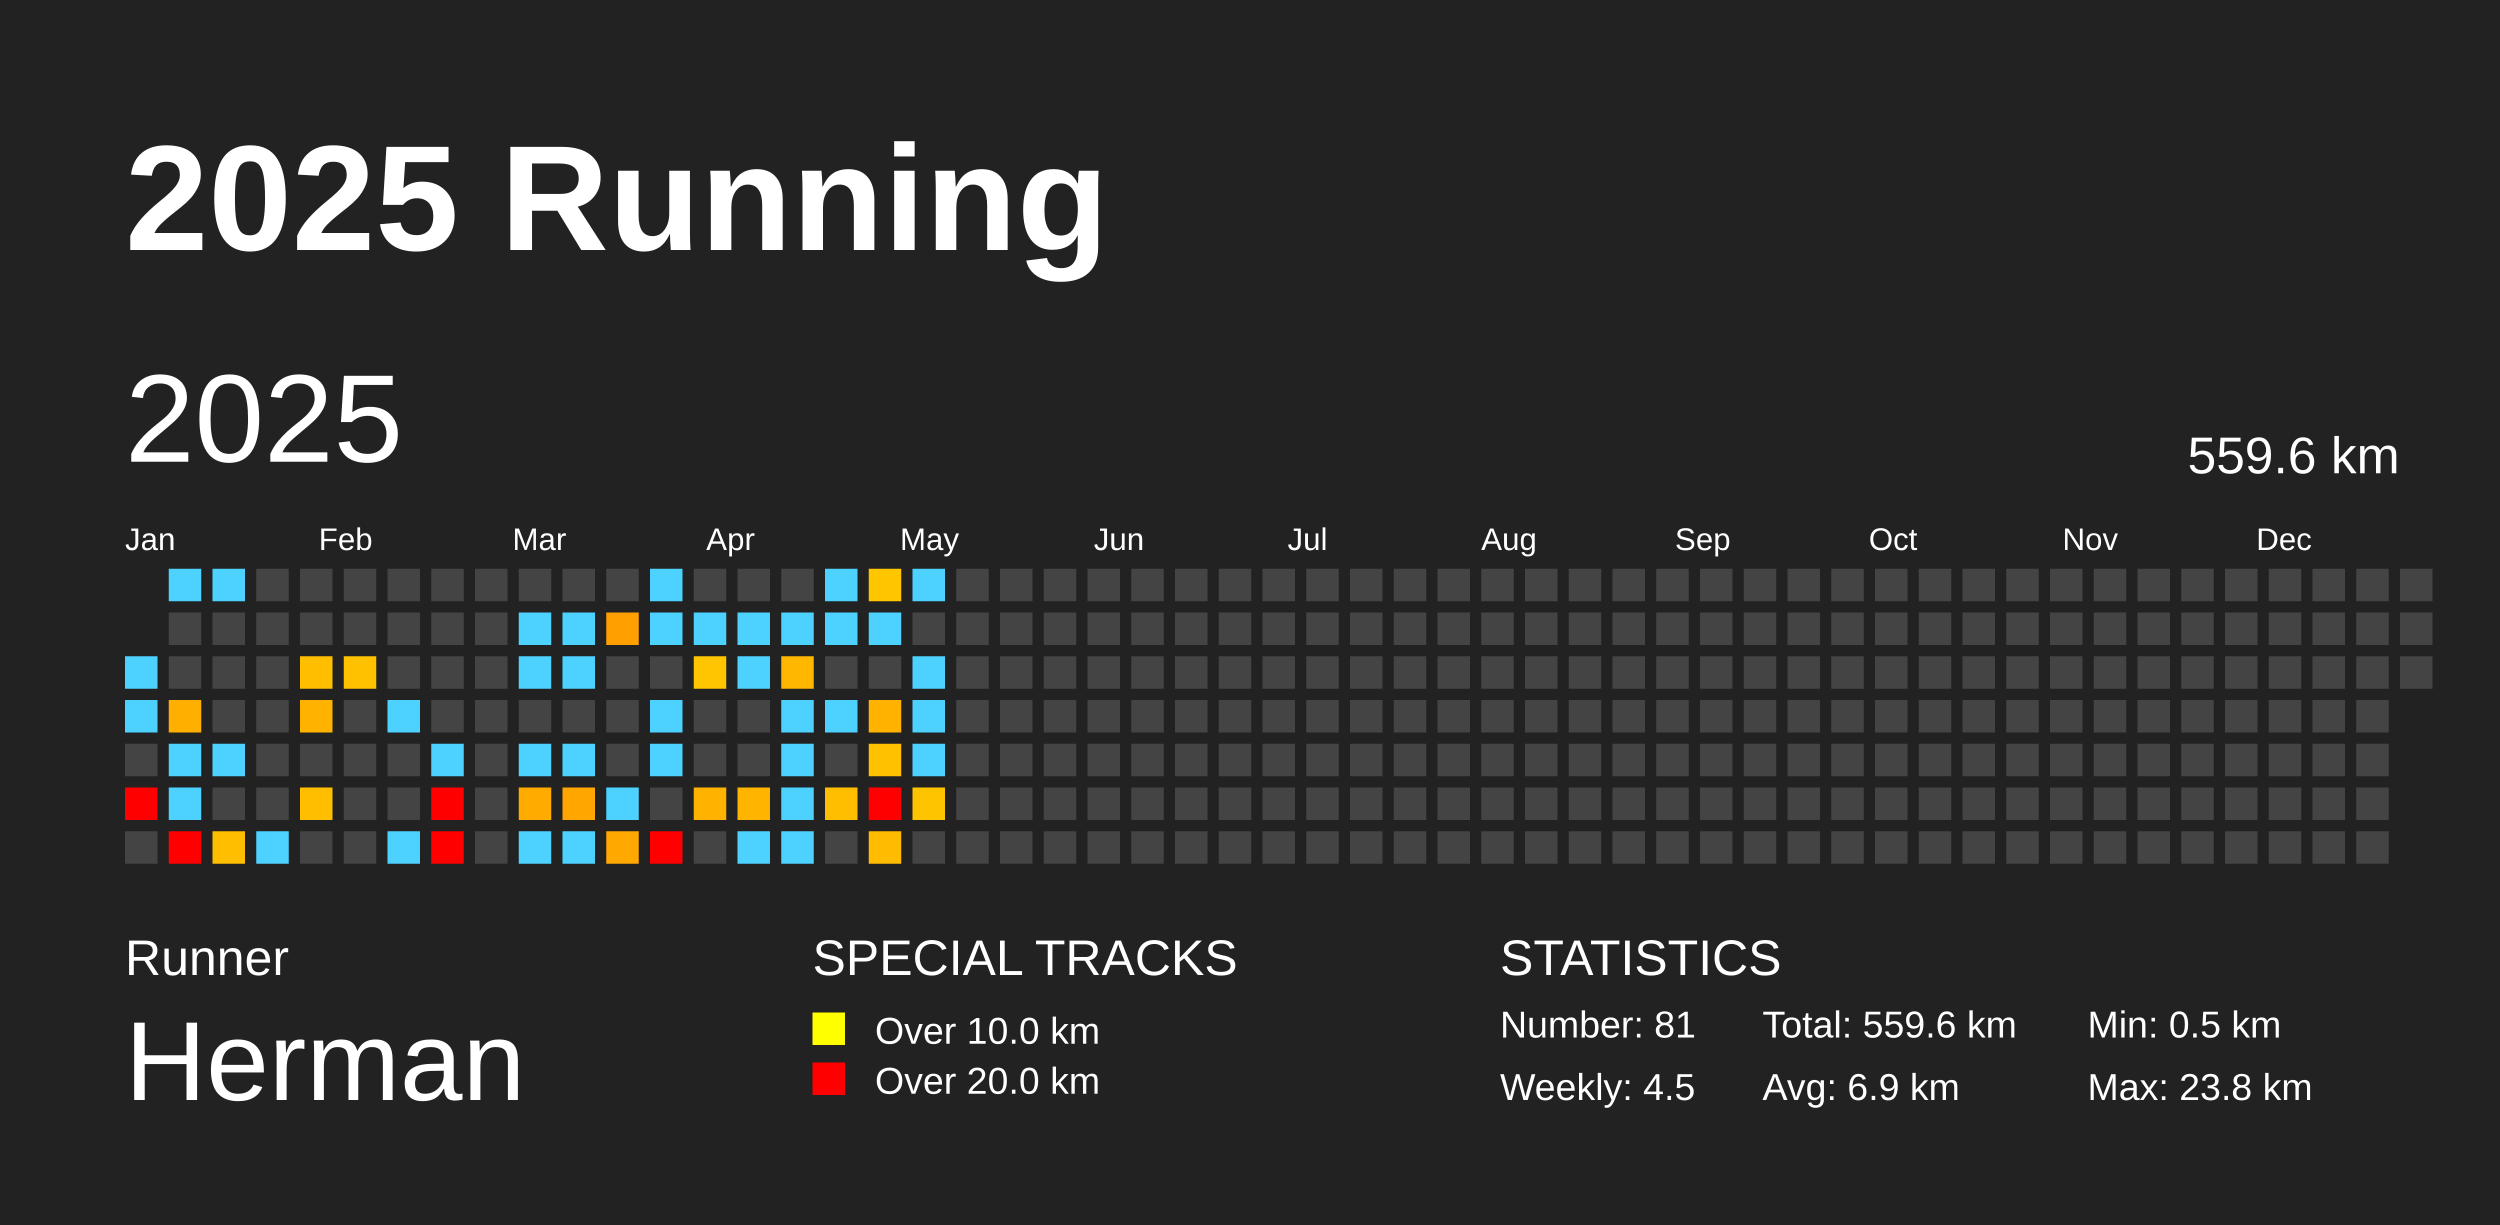
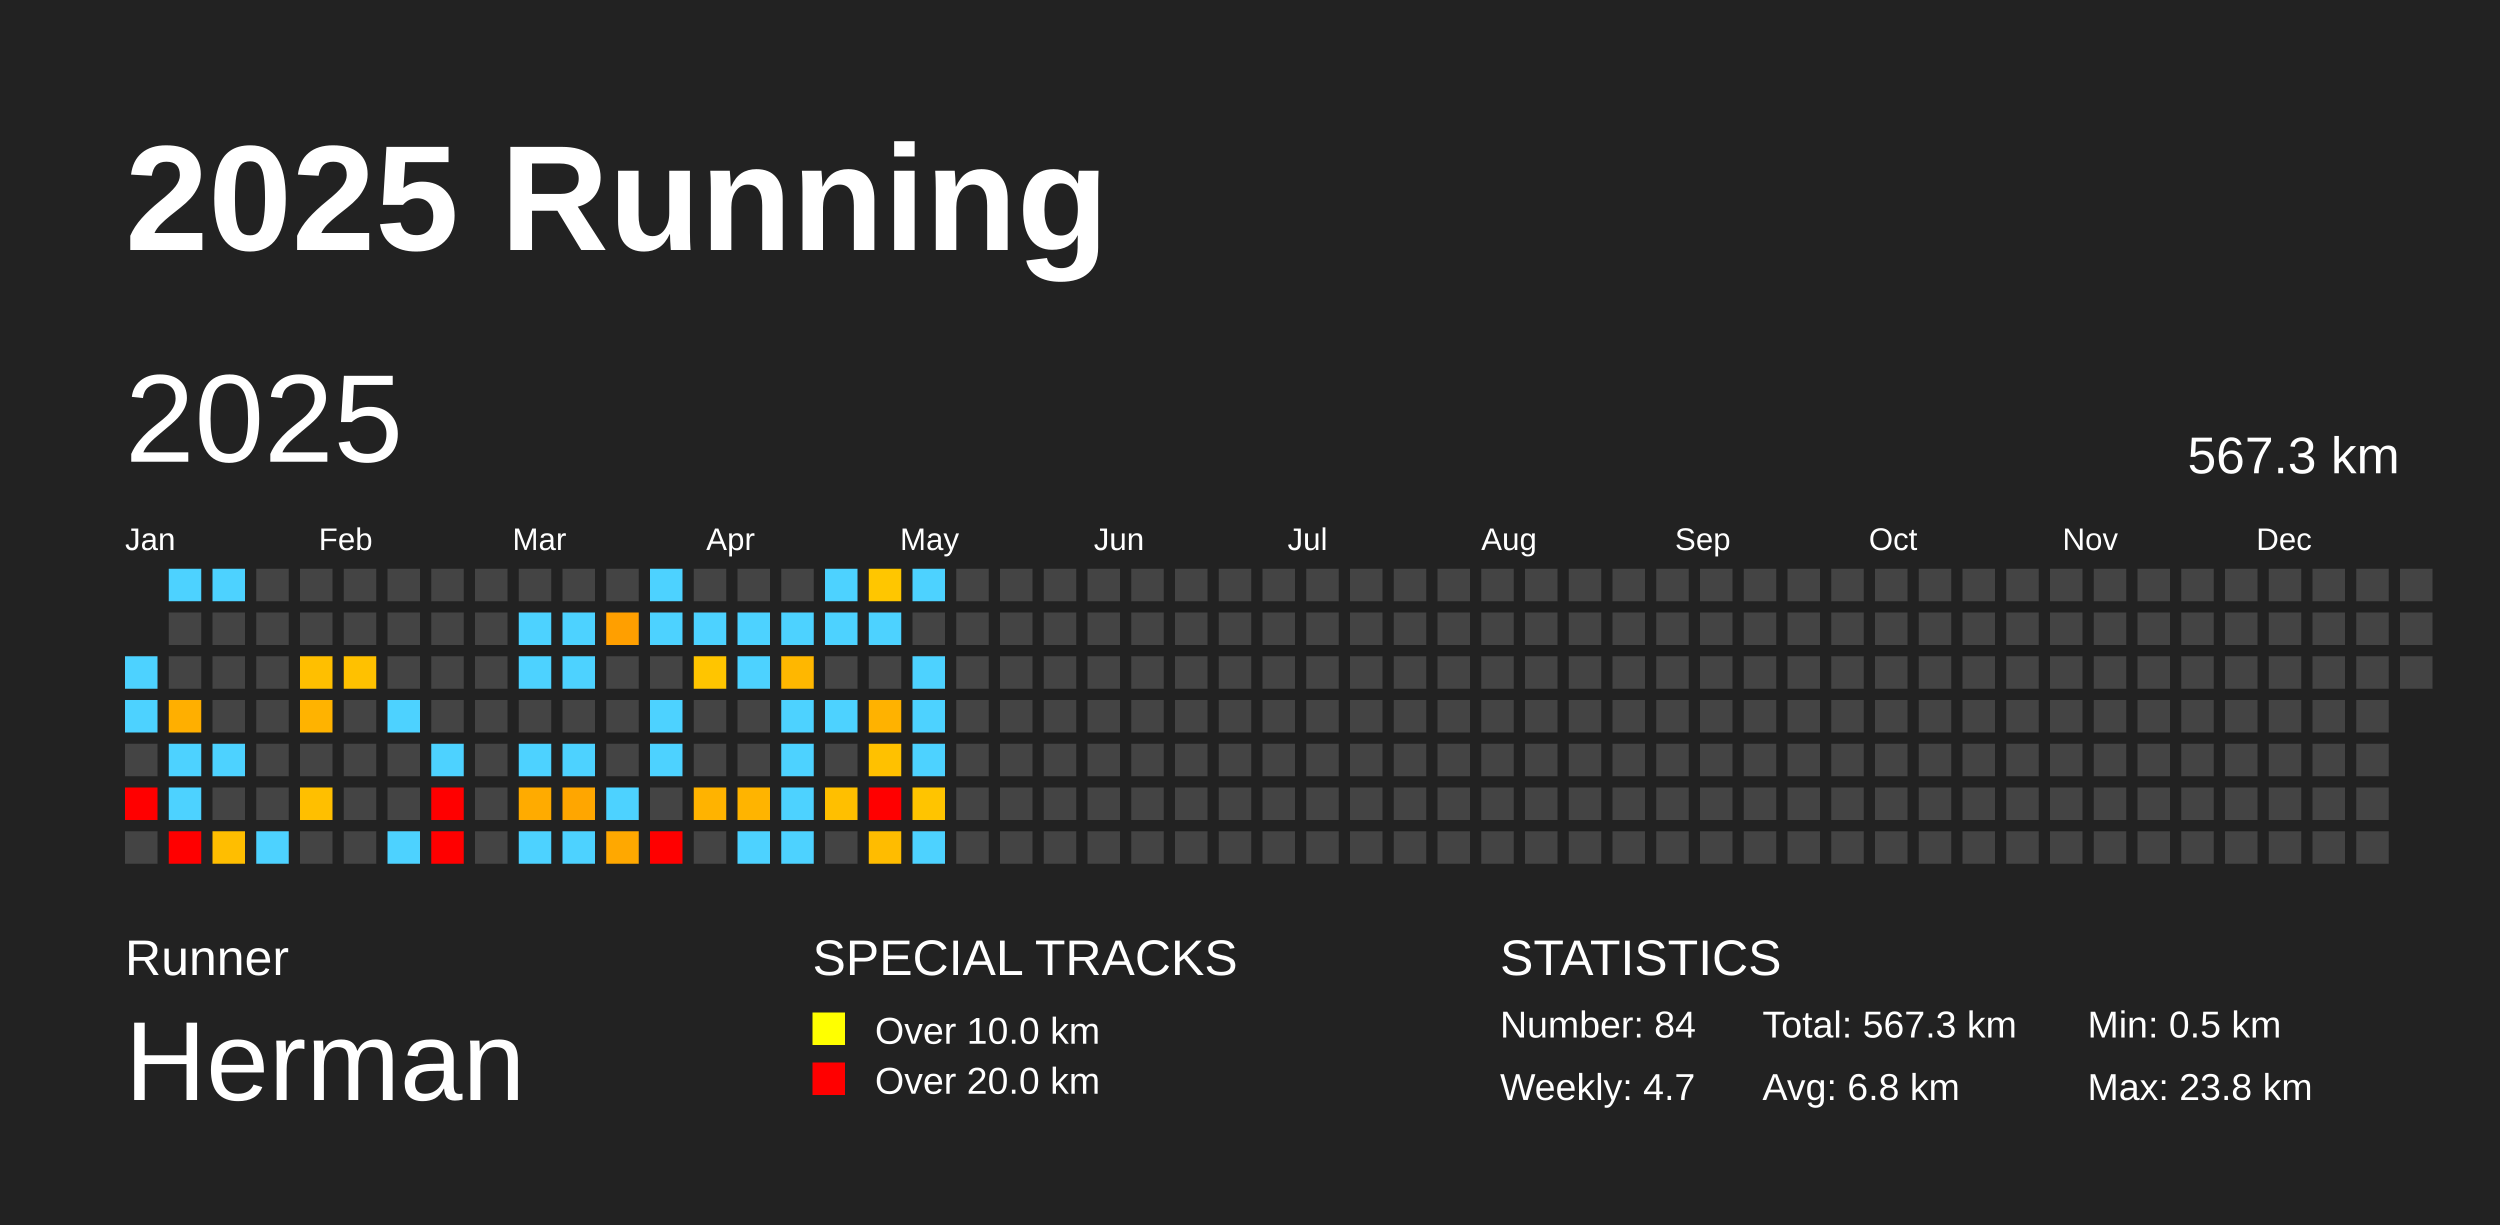
<svg xmlns="http://www.w3.org/2000/svg" baseProfile="full" height="98mm" version="1.1" viewBox="0,0,200,98" width="200mm">
  <defs />
  <rect fill="#222222" height="98" width="200" x="0" y="0" />
  <text fill="#FFFFFF" style="font-size:12px; font-family:Arial; font-weight:bold;" x="10" y="20">2025 Running</text>
  <text fill="#FFFFFF" style="font-size:4px; font-family:Arial" x="10" y="78">Runner</text>
  <text fill="#FFFFFF" style="font-size:9px; font-family:Arial" x="10" y="88">Herman</text>
  <text fill="#FFFFFF" style="font-size:4px; font-family:Arial" x="65" y="78">SPECIAL TRACKS</text>
  <rect fill="yellow" height="2.6" width="2.6" x="65" y="81" />
  <text fill="#FFFFFF" style="font-size:3px; font-family:Arial" x="70" y="83.5">Over 10.0 km</text>
  <rect fill="red" height="2.6" width="2.6" x="65" y="85" />
  <text fill="#FFFFFF" style="font-size:3px; font-family:Arial" x="70" y="87.5">Over 20.0 km</text>
  <text fill="#FFFFFF" style="font-size:4px; font-family:Arial" x="120" y="78">STATISTICS</text>
-   <text fill="#FFFFFF" style="font-size:3px; font-family:Arial" x="120" y="83">Number: 81</text>
-   <text fill="#FFFFFF" style="font-size:3px; font-family:Arial" x="120" y="88">Weekly: 4.5</text>
-   <text fill="#FFFFFF" style="font-size:3px; font-family:Arial" x="141" y="83">Total: 559.6 km</text>
-   <text fill="#FFFFFF" style="font-size:3px; font-family:Arial" x="141" y="88">Avg: 6.9 km</text>
+   <text fill="#FFFFFF" style="font-size:3px; font-family:Arial" x="120" y="83">Number: 84</text>
+   <text fill="#FFFFFF" style="font-size:3px; font-family:Arial" x="120" y="88">Weekly: 4.7</text>
+   <text fill="#FFFFFF" style="font-size:3px; font-family:Arial" x="141" y="83">Total: 567.3 km</text>
+   <text fill="#FFFFFF" style="font-size:3px; font-family:Arial" x="141" y="88">Avg: 6.8 km</text>
  <text fill="#FFFFFF" style="font-size:3px; font-family:Arial" x="167" y="83">Min: 0.5 km</text>
  <text fill="#FFFFFF" style="font-size:3px; font-family:Arial" x="167" y="88">Max: 23.8 km</text>
  <text dominant-baseline="hanging" fill="#FFFFFF" style="font-size:10.0px; font-family:Arial;" x="10" y="30">2025</text>
-   <text dominant-baseline="hanging" fill="#FFFFFF" style="font-size:4.125px; font-family:Arial;" x="175" y="35">559.6 km</text>
+   <text dominant-baseline="hanging" fill="#FFFFFF" style="font-size:4.125px; font-family:Arial;" x="175" y="35">567.3 km</text>
  <text fill="#FFFFFF" style="font-size:2.5px; font-family:Arial" x="10.0" y="44">Jan</text>
  <text fill="#FFFFFF" style="font-size:2.5px; font-family:Arial" x="25.5" y="44">Feb</text>
  <text fill="#FFFFFF" style="font-size:2.5px; font-family:Arial" x="41.0" y="44">Mar</text>
  <text fill="#FFFFFF" style="font-size:2.5px; font-family:Arial" x="56.5" y="44">Apr</text>
  <text fill="#FFFFFF" style="font-size:2.5px; font-family:Arial" x="72.0" y="44">May</text>
  <text fill="#FFFFFF" style="font-size:2.5px; font-family:Arial" x="87.5" y="44">Jun</text>
  <text fill="#FFFFFF" style="font-size:2.5px; font-family:Arial" x="103.0" y="44">Jul</text>
  <text fill="#FFFFFF" style="font-size:2.5px; font-family:Arial" x="118.5" y="44">Aug</text>
  <text fill="#FFFFFF" style="font-size:2.5px; font-family:Arial" x="134.0" y="44">Sep</text>
  <text fill="#FFFFFF" style="font-size:2.5px; font-family:Arial" x="149.5" y="44">Oct</text>
  <text fill="#FFFFFF" style="font-size:2.5px; font-family:Arial" x="165.0" y="44">Nov</text>
  <text fill="#FFFFFF" style="font-size:2.5px; font-family:Arial" x="180.5" y="44">Dec</text>
  <rect fill="#4dd2ff" height="2.6" width="2.6" x="10.0" y="52.5" />
  <rect fill="#4dd2ff" height="2.6" width="2.6" x="10.0" y="56.0" />
  <rect fill="#444444" height="2.6" width="2.6" x="10.0" y="59.5" />
  <rect fill="red" height="2.6" width="2.6" x="10.0" y="63.0" />
  <rect fill="#444444" height="2.6" width="2.6" x="10.0" y="66.5" />
  <rect fill="#4dd2ff" height="2.6" width="2.6" x="13.5" y="45.5" />
  <rect fill="#444444" height="2.6" width="2.6" x="13.5" y="49.0" />
  <rect fill="#444444" height="2.6" width="2.6" x="13.5" y="52.5" />
  <rect fill="#ffaf00" height="2.6" width="2.6" x="13.5" y="56.0" />
  <rect fill="#4dd2ff" height="2.6" width="2.6" x="13.5" y="59.5" />
  <rect fill="#4dd2ff" height="2.6" width="2.6" x="13.5" y="63.0" />
  <rect fill="red" height="2.6" width="2.6" x="13.5" y="66.5" />
  <rect fill="#4dd2ff" height="2.6" width="2.6" x="17.0" y="45.5" />
  <rect fill="#444444" height="2.6" width="2.6" x="17.0" y="49.0" />
  <rect fill="#444444" height="2.6" width="2.6" x="17.0" y="52.5" />
  <rect fill="#444444" height="2.6" width="2.6" x="17.0" y="56.0" />
  <rect fill="#4dd2ff" height="2.6" width="2.6" x="17.0" y="59.5" />
  <rect fill="#444444" height="2.6" width="2.6" x="17.0" y="63.0" />
  <rect fill="#ffbe00" height="2.6" width="2.6" x="17.0" y="66.5" />
  <rect fill="#444444" height="2.6" width="2.6" x="20.5" y="45.5" />
  <rect fill="#444444" height="2.6" width="2.6" x="20.5" y="49.0" />
  <rect fill="#444444" height="2.6" width="2.6" x="20.5" y="52.5" />
  <rect fill="#444444" height="2.6" width="2.6" x="20.5" y="56.0" />
  <rect fill="#444444" height="2.6" width="2.6" x="20.5" y="59.5" />
  <rect fill="#444444" height="2.6" width="2.6" x="20.5" y="63.0" />
  <rect fill="#4dd2ff" height="2.6" width="2.6" x="20.5" y="66.5" />
  <rect fill="#444444" height="2.6" width="2.6" x="24.0" y="45.5" />
  <rect fill="#444444" height="2.6" width="2.6" x="24.0" y="49.0" />
  <rect fill="#ffbf00" height="2.6" width="2.6" x="24.0" y="52.5" />
  <rect fill="#ffb300" height="2.6" width="2.6" x="24.0" y="56.0" />
  <rect fill="#444444" height="2.6" width="2.6" x="24.0" y="59.5" />
  <rect fill="#ffbf00" height="2.6" width="2.6" x="24.0" y="63.0" />
  <rect fill="#444444" height="2.6" width="2.6" x="24.0" y="66.5" />
  <rect fill="#444444" height="2.6" width="2.6" x="27.5" y="45.5" />
  <rect fill="#444444" height="2.6" width="2.6" x="27.5" y="49.0" />
  <rect fill="#ffc100" height="2.6" width="2.6" x="27.5" y="52.5" />
  <rect fill="#444444" height="2.6" width="2.6" x="27.5" y="56.0" />
  <rect fill="#444444" height="2.6" width="2.6" x="27.5" y="59.5" />
  <rect fill="#444444" height="2.6" width="2.6" x="27.5" y="63.0" />
  <rect fill="#444444" height="2.6" width="2.6" x="27.5" y="66.5" />
  <rect fill="#444444" height="2.6" width="2.6" x="31.0" y="45.5" />
  <rect fill="#444444" height="2.6" width="2.6" x="31.0" y="49.0" />
  <rect fill="#444444" height="2.6" width="2.6" x="31.0" y="52.5" />
  <rect fill="#4dd2ff" height="2.6" width="2.6" x="31.0" y="56.0" />
  <rect fill="#444444" height="2.6" width="2.6" x="31.0" y="59.5" />
  <rect fill="#444444" height="2.6" width="2.6" x="31.0" y="63.0" />
  <rect fill="#4dd2ff" height="2.6" width="2.6" x="31.0" y="66.5" />
  <rect fill="#444444" height="2.6" width="2.6" x="34.5" y="45.5" />
  <rect fill="#444444" height="2.6" width="2.6" x="34.5" y="49.0" />
  <rect fill="#444444" height="2.6" width="2.6" x="34.5" y="52.5" />
  <rect fill="#444444" height="2.6" width="2.6" x="34.5" y="56.0" />
  <rect fill="#4dd2ff" height="2.6" width="2.6" x="34.5" y="59.5" />
  <rect fill="red" height="2.6" width="2.6" x="34.5" y="63.0" />
  <rect fill="red" height="2.6" width="2.6" x="34.5" y="66.5" />
  <rect fill="#444444" height="2.6" width="2.6" x="38.0" y="45.5" />
  <rect fill="#444444" height="2.6" width="2.6" x="38.0" y="49.0" />
  <rect fill="#444444" height="2.6" width="2.6" x="38.0" y="52.5" />
  <rect fill="#444444" height="2.6" width="2.6" x="38.0" y="56.0" />
  <rect fill="#444444" height="2.6" width="2.6" x="38.0" y="59.5" />
  <rect fill="#444444" height="2.6" width="2.6" x="38.0" y="63.0" />
  <rect fill="#444444" height="2.6" width="2.6" x="38.0" y="66.5" />
  <rect fill="#444444" height="2.6" width="2.6" x="41.5" y="45.5" />
  <rect fill="#4dd2ff" height="2.6" width="2.6" x="41.5" y="49.0" />
  <rect fill="#4dd2ff" height="2.6" width="2.6" x="41.5" y="52.5" />
  <rect fill="#444444" height="2.6" width="2.6" x="41.5" y="56.0" />
  <rect fill="#4dd2ff" height="2.6" width="2.6" x="41.5" y="59.5" />
  <rect fill="#ffab00" height="2.6" width="2.6" x="41.5" y="63.0" />
  <rect fill="#4dd2ff" height="2.6" width="2.6" x="41.5" y="66.5" />
  <rect fill="#444444" height="2.6" width="2.6" x="45.0" y="45.5" />
  <rect fill="#4dd2ff" height="2.6" width="2.6" x="45.0" y="49.0" />
  <rect fill="#4dd2ff" height="2.6" width="2.6" x="45.0" y="52.5" />
  <rect fill="#444444" height="2.6" width="2.6" x="45.0" y="56.0" />
  <rect fill="#4dd2ff" height="2.6" width="2.6" x="45.0" y="59.5" />
  <rect fill="#ffa600" height="2.6" width="2.6" x="45.0" y="63.0" />
  <rect fill="#4dd2ff" height="2.6" width="2.6" x="45.0" y="66.5" />
  <rect fill="#444444" height="2.6" width="2.6" x="48.5" y="45.5" />
  <rect fill="#ff9f00" height="2.6" width="2.6" x="48.5" y="49.0" />
  <rect fill="#444444" height="2.6" width="2.6" x="48.5" y="52.5" />
  <rect fill="#444444" height="2.6" width="2.6" x="48.5" y="56.0" />
  <rect fill="#444444" height="2.6" width="2.6" x="48.5" y="59.5" />
  <rect fill="#4dd2ff" height="2.6" width="2.6" x="48.5" y="63.0" />
  <rect fill="#ffa800" height="2.6" width="2.6" x="48.5" y="66.5" />
  <rect fill="#4dd2ff" height="2.6" width="2.6" x="52.0" y="45.5" />
  <rect fill="#4dd2ff" height="2.6" width="2.6" x="52.0" y="49.0" />
  <rect fill="#444444" height="2.6" width="2.6" x="52.0" y="52.5" />
  <rect fill="#4dd2ff" height="2.6" width="2.6" x="52.0" y="56.0" />
  <rect fill="#4dd2ff" height="2.6" width="2.6" x="52.0" y="59.5" />
  <rect fill="#444444" height="2.6" width="2.6" x="52.0" y="63.0" />
  <rect fill="red" height="2.6" width="2.6" x="52.0" y="66.5" />
  <rect fill="#444444" height="2.6" width="2.6" x="55.5" y="45.5" />
  <rect fill="#4dd2ff" height="2.6" width="2.6" x="55.5" y="49.0" />
  <rect fill="#ffc500" height="2.6" width="2.6" x="55.5" y="52.5" />
  <rect fill="#444444" height="2.6" width="2.6" x="55.5" y="56.0" />
  <rect fill="#444444" height="2.6" width="2.6" x="55.5" y="59.5" />
  <rect fill="#ffb300" height="2.6" width="2.6" x="55.5" y="63.0" />
  <rect fill="#444444" height="2.6" width="2.6" x="55.5" y="66.5" />
  <rect fill="#444444" height="2.6" width="2.6" x="59.0" y="45.5" />
  <rect fill="#4dd2ff" height="2.6" width="2.6" x="59.0" y="49.0" />
  <rect fill="#4dd2ff" height="2.6" width="2.6" x="59.0" y="52.5" />
  <rect fill="#444444" height="2.6" width="2.6" x="59.0" y="56.0" />
  <rect fill="#444444" height="2.6" width="2.6" x="59.0" y="59.5" />
  <rect fill="#ffb400" height="2.6" width="2.6" x="59.0" y="63.0" />
  <rect fill="#4dd2ff" height="2.6" width="2.6" x="59.0" y="66.5" />
  <rect fill="#444444" height="2.6" width="2.6" x="62.5" y="45.5" />
  <rect fill="#4dd2ff" height="2.6" width="2.6" x="62.5" y="49.0" />
  <rect fill="#ffb700" height="2.6" width="2.6" x="62.5" y="52.5" />
  <rect fill="#4dd2ff" height="2.6" width="2.6" x="62.5" y="56.0" />
  <rect fill="#4dd2ff" height="2.6" width="2.6" x="62.5" y="59.5" />
  <rect fill="#4dd2ff" height="2.6" width="2.6" x="62.5" y="63.0" />
  <rect fill="#4dd2ff" height="2.6" width="2.6" x="62.5" y="66.5" />
  <rect fill="#4dd2ff" height="2.6" width="2.6" x="66.0" y="45.5" />
  <rect fill="#4dd2ff" height="2.6" width="2.6" x="66.0" y="49.0" />
  <rect fill="#444444" height="2.6" width="2.6" x="66.0" y="52.5" />
  <rect fill="#4dd2ff" height="2.6" width="2.6" x="66.0" y="56.0" />
  <rect fill="#444444" height="2.6" width="2.6" x="66.0" y="59.5" />
  <rect fill="#ffbf00" height="2.6" width="2.6" x="66.0" y="63.0" />
  <rect fill="#444444" height="2.6" width="2.6" x="66.0" y="66.5" />
  <rect fill="#ffc600" height="2.6" width="2.6" x="69.5" y="45.5" />
  <rect fill="#4dd2ff" height="2.6" width="2.6" x="69.5" y="49.0" />
  <rect fill="#444444" height="2.6" width="2.6" x="69.5" y="52.5" />
  <rect fill="#ffb200" height="2.6" width="2.6" x="69.5" y="56.0" />
  <rect fill="#ffc100" height="2.6" width="2.6" x="69.5" y="59.5" />
  <rect fill="red" height="2.6" width="2.6" x="69.5" y="63.0" />
  <rect fill="#ffbc00" height="2.6" width="2.6" x="69.5" y="66.5" />
  <rect fill="#4dd2ff" height="2.6" width="2.6" x="73.0" y="45.5" />
  <rect fill="#444444" height="2.6" width="2.6" x="73.0" y="49.0" />
  <rect fill="#4dd2ff" height="2.6" width="2.6" x="73.0" y="52.5" />
  <rect fill="#4dd2ff" height="2.6" width="2.6" x="73.0" y="56.0" />
  <rect fill="#4dd2ff" height="2.6" width="2.6" x="73.0" y="59.5" />
  <rect fill="#ffc400" height="2.6" width="2.6" x="73.0" y="63.0" />
-   <rect fill="#444444" height="2.6" width="2.6" x="73.0" y="66.5" />
+   <rect fill="#4dd2ff" height="2.6" width="2.6" x="73.0" y="66.5" />
  <rect fill="#444444" height="2.6" width="2.6" x="76.5" y="45.5" />
  <rect fill="#444444" height="2.6" width="2.6" x="76.5" y="49.0" />
  <rect fill="#444444" height="2.6" width="2.6" x="76.5" y="52.5" />
  <rect fill="#444444" height="2.6" width="2.6" x="76.5" y="56.0" />
  <rect fill="#444444" height="2.6" width="2.6" x="76.5" y="59.5" />
  <rect fill="#444444" height="2.6" width="2.6" x="76.5" y="63.0" />
  <rect fill="#444444" height="2.6" width="2.6" x="76.5" y="66.5" />
  <rect fill="#444444" height="2.6" width="2.6" x="80.0" y="45.5" />
  <rect fill="#444444" height="2.6" width="2.6" x="80.0" y="49.0" />
  <rect fill="#444444" height="2.6" width="2.6" x="80.0" y="52.5" />
  <rect fill="#444444" height="2.6" width="2.6" x="80.0" y="56.0" />
  <rect fill="#444444" height="2.6" width="2.6" x="80.0" y="59.5" />
  <rect fill="#444444" height="2.6" width="2.6" x="80.0" y="63.0" />
  <rect fill="#444444" height="2.6" width="2.6" x="80.0" y="66.5" />
  <rect fill="#444444" height="2.6" width="2.6" x="83.5" y="45.5" />
  <rect fill="#444444" height="2.6" width="2.6" x="83.5" y="49.0" />
  <rect fill="#444444" height="2.6" width="2.6" x="83.5" y="52.5" />
  <rect fill="#444444" height="2.6" width="2.6" x="83.5" y="56.0" />
  <rect fill="#444444" height="2.6" width="2.6" x="83.5" y="59.5" />
  <rect fill="#444444" height="2.6" width="2.6" x="83.5" y="63.0" />
  <rect fill="#444444" height="2.6" width="2.6" x="83.5" y="66.5" />
  <rect fill="#444444" height="2.6" width="2.6" x="87.0" y="45.5" />
  <rect fill="#444444" height="2.6" width="2.6" x="87.0" y="49.0" />
  <rect fill="#444444" height="2.6" width="2.6" x="87.0" y="52.5" />
  <rect fill="#444444" height="2.6" width="2.6" x="87.0" y="56.0" />
  <rect fill="#444444" height="2.6" width="2.6" x="87.0" y="59.5" />
  <rect fill="#444444" height="2.6" width="2.6" x="87.0" y="63.0" />
  <rect fill="#444444" height="2.6" width="2.6" x="87.0" y="66.5" />
  <rect fill="#444444" height="2.6" width="2.6" x="90.5" y="45.5" />
  <rect fill="#444444" height="2.6" width="2.6" x="90.5" y="49.0" />
  <rect fill="#444444" height="2.6" width="2.6" x="90.5" y="52.5" />
  <rect fill="#444444" height="2.6" width="2.6" x="90.5" y="56.0" />
  <rect fill="#444444" height="2.6" width="2.6" x="90.5" y="59.5" />
  <rect fill="#444444" height="2.6" width="2.6" x="90.5" y="63.0" />
  <rect fill="#444444" height="2.6" width="2.6" x="90.5" y="66.5" />
  <rect fill="#444444" height="2.6" width="2.6" x="94.0" y="45.5" />
  <rect fill="#444444" height="2.6" width="2.6" x="94.0" y="49.0" />
  <rect fill="#444444" height="2.6" width="2.6" x="94.0" y="52.5" />
  <rect fill="#444444" height="2.6" width="2.6" x="94.0" y="56.0" />
  <rect fill="#444444" height="2.6" width="2.6" x="94.0" y="59.5" />
  <rect fill="#444444" height="2.6" width="2.6" x="94.0" y="63.0" />
  <rect fill="#444444" height="2.6" width="2.6" x="94.0" y="66.5" />
  <rect fill="#444444" height="2.6" width="2.6" x="97.5" y="45.5" />
  <rect fill="#444444" height="2.6" width="2.6" x="97.5" y="49.0" />
  <rect fill="#444444" height="2.6" width="2.6" x="97.5" y="52.5" />
  <rect fill="#444444" height="2.6" width="2.6" x="97.5" y="56.0" />
  <rect fill="#444444" height="2.6" width="2.6" x="97.5" y="59.5" />
  <rect fill="#444444" height="2.6" width="2.6" x="97.5" y="63.0" />
  <rect fill="#444444" height="2.6" width="2.6" x="97.5" y="66.5" />
  <rect fill="#444444" height="2.6" width="2.6" x="101.0" y="45.5" />
  <rect fill="#444444" height="2.6" width="2.6" x="101.0" y="49.0" />
  <rect fill="#444444" height="2.6" width="2.6" x="101.0" y="52.5" />
  <rect fill="#444444" height="2.6" width="2.6" x="101.0" y="56.0" />
  <rect fill="#444444" height="2.6" width="2.6" x="101.0" y="59.5" />
  <rect fill="#444444" height="2.6" width="2.6" x="101.0" y="63.0" />
  <rect fill="#444444" height="2.6" width="2.6" x="101.0" y="66.5" />
  <rect fill="#444444" height="2.6" width="2.6" x="104.5" y="45.5" />
  <rect fill="#444444" height="2.6" width="2.6" x="104.5" y="49.0" />
  <rect fill="#444444" height="2.6" width="2.6" x="104.5" y="52.5" />
  <rect fill="#444444" height="2.6" width="2.6" x="104.5" y="56.0" />
  <rect fill="#444444" height="2.6" width="2.6" x="104.5" y="59.5" />
  <rect fill="#444444" height="2.6" width="2.6" x="104.5" y="63.0" />
  <rect fill="#444444" height="2.6" width="2.6" x="104.5" y="66.5" />
  <rect fill="#444444" height="2.6" width="2.6" x="108.0" y="45.5" />
  <rect fill="#444444" height="2.6" width="2.6" x="108.0" y="49.0" />
  <rect fill="#444444" height="2.6" width="2.6" x="108.0" y="52.5" />
  <rect fill="#444444" height="2.6" width="2.6" x="108.0" y="56.0" />
  <rect fill="#444444" height="2.6" width="2.6" x="108.0" y="59.5" />
  <rect fill="#444444" height="2.6" width="2.6" x="108.0" y="63.0" />
  <rect fill="#444444" height="2.6" width="2.6" x="108.0" y="66.5" />
  <rect fill="#444444" height="2.6" width="2.6" x="111.5" y="45.5" />
  <rect fill="#444444" height="2.6" width="2.6" x="111.5" y="49.0" />
  <rect fill="#444444" height="2.6" width="2.6" x="111.5" y="52.5" />
  <rect fill="#444444" height="2.6" width="2.6" x="111.5" y="56.0" />
  <rect fill="#444444" height="2.6" width="2.6" x="111.5" y="59.5" />
  <rect fill="#444444" height="2.6" width="2.6" x="111.5" y="63.0" />
  <rect fill="#444444" height="2.6" width="2.6" x="111.5" y="66.5" />
  <rect fill="#444444" height="2.6" width="2.6" x="115.0" y="45.5" />
  <rect fill="#444444" height="2.6" width="2.6" x="115.0" y="49.0" />
  <rect fill="#444444" height="2.6" width="2.6" x="115.0" y="52.5" />
  <rect fill="#444444" height="2.6" width="2.6" x="115.0" y="56.0" />
  <rect fill="#444444" height="2.6" width="2.6" x="115.0" y="59.5" />
  <rect fill="#444444" height="2.6" width="2.6" x="115.0" y="63.0" />
  <rect fill="#444444" height="2.6" width="2.6" x="115.0" y="66.5" />
  <rect fill="#444444" height="2.6" width="2.6" x="118.5" y="45.5" />
  <rect fill="#444444" height="2.6" width="2.6" x="118.5" y="49.0" />
  <rect fill="#444444" height="2.6" width="2.6" x="118.5" y="52.5" />
  <rect fill="#444444" height="2.6" width="2.6" x="118.5" y="56.0" />
  <rect fill="#444444" height="2.6" width="2.6" x="118.5" y="59.5" />
  <rect fill="#444444" height="2.6" width="2.6" x="118.5" y="63.0" />
  <rect fill="#444444" height="2.6" width="2.6" x="118.5" y="66.5" />
  <rect fill="#444444" height="2.6" width="2.6" x="122.0" y="45.5" />
  <rect fill="#444444" height="2.6" width="2.6" x="122.0" y="49.0" />
  <rect fill="#444444" height="2.6" width="2.6" x="122.0" y="52.5" />
  <rect fill="#444444" height="2.6" width="2.6" x="122.0" y="56.0" />
  <rect fill="#444444" height="2.6" width="2.6" x="122.0" y="59.5" />
  <rect fill="#444444" height="2.6" width="2.6" x="122.0" y="63.0" />
  <rect fill="#444444" height="2.6" width="2.6" x="122.0" y="66.5" />
  <rect fill="#444444" height="2.6" width="2.6" x="125.5" y="45.5" />
  <rect fill="#444444" height="2.6" width="2.6" x="125.5" y="49.0" />
  <rect fill="#444444" height="2.6" width="2.6" x="125.5" y="52.5" />
  <rect fill="#444444" height="2.6" width="2.6" x="125.5" y="56.0" />
  <rect fill="#444444" height="2.6" width="2.6" x="125.5" y="59.5" />
  <rect fill="#444444" height="2.6" width="2.6" x="125.5" y="63.0" />
  <rect fill="#444444" height="2.6" width="2.6" x="125.5" y="66.5" />
  <rect fill="#444444" height="2.6" width="2.6" x="129.0" y="45.5" />
  <rect fill="#444444" height="2.6" width="2.6" x="129.0" y="49.0" />
  <rect fill="#444444" height="2.6" width="2.6" x="129.0" y="52.5" />
  <rect fill="#444444" height="2.6" width="2.6" x="129.0" y="56.0" />
  <rect fill="#444444" height="2.6" width="2.6" x="129.0" y="59.5" />
  <rect fill="#444444" height="2.6" width="2.6" x="129.0" y="63.0" />
  <rect fill="#444444" height="2.6" width="2.6" x="129.0" y="66.5" />
  <rect fill="#444444" height="2.6" width="2.6" x="132.5" y="45.5" />
  <rect fill="#444444" height="2.6" width="2.6" x="132.5" y="49.0" />
  <rect fill="#444444" height="2.6" width="2.6" x="132.5" y="52.5" />
  <rect fill="#444444" height="2.6" width="2.6" x="132.5" y="56.0" />
  <rect fill="#444444" height="2.6" width="2.6" x="132.5" y="59.5" />
  <rect fill="#444444" height="2.6" width="2.6" x="132.5" y="63.0" />
  <rect fill="#444444" height="2.6" width="2.6" x="132.5" y="66.5" />
  <rect fill="#444444" height="2.6" width="2.6" x="136.0" y="45.5" />
  <rect fill="#444444" height="2.6" width="2.6" x="136.0" y="49.0" />
  <rect fill="#444444" height="2.6" width="2.6" x="136.0" y="52.5" />
  <rect fill="#444444" height="2.6" width="2.6" x="136.0" y="56.0" />
  <rect fill="#444444" height="2.6" width="2.6" x="136.0" y="59.5" />
  <rect fill="#444444" height="2.6" width="2.6" x="136.0" y="63.0" />
  <rect fill="#444444" height="2.6" width="2.6" x="136.0" y="66.5" />
  <rect fill="#444444" height="2.6" width="2.6" x="139.5" y="45.5" />
  <rect fill="#444444" height="2.6" width="2.6" x="139.5" y="49.0" />
  <rect fill="#444444" height="2.6" width="2.6" x="139.5" y="52.5" />
  <rect fill="#444444" height="2.6" width="2.6" x="139.5" y="56.0" />
  <rect fill="#444444" height="2.6" width="2.6" x="139.5" y="59.5" />
  <rect fill="#444444" height="2.6" width="2.6" x="139.5" y="63.0" />
  <rect fill="#444444" height="2.6" width="2.6" x="139.5" y="66.5" />
  <rect fill="#444444" height="2.6" width="2.6" x="143.0" y="45.5" />
  <rect fill="#444444" height="2.6" width="2.6" x="143.0" y="49.0" />
  <rect fill="#444444" height="2.6" width="2.6" x="143.0" y="52.5" />
  <rect fill="#444444" height="2.6" width="2.6" x="143.0" y="56.0" />
  <rect fill="#444444" height="2.6" width="2.6" x="143.0" y="59.5" />
  <rect fill="#444444" height="2.6" width="2.6" x="143.0" y="63.0" />
  <rect fill="#444444" height="2.6" width="2.6" x="143.0" y="66.5" />
  <rect fill="#444444" height="2.6" width="2.6" x="146.5" y="45.5" />
  <rect fill="#444444" height="2.6" width="2.6" x="146.5" y="49.0" />
  <rect fill="#444444" height="2.6" width="2.6" x="146.5" y="52.5" />
  <rect fill="#444444" height="2.6" width="2.6" x="146.5" y="56.0" />
  <rect fill="#444444" height="2.6" width="2.6" x="146.5" y="59.5" />
  <rect fill="#444444" height="2.6" width="2.6" x="146.5" y="63.0" />
  <rect fill="#444444" height="2.6" width="2.6" x="146.5" y="66.5" />
  <rect fill="#444444" height="2.6" width="2.6" x="150.0" y="45.5" />
  <rect fill="#444444" height="2.6" width="2.6" x="150.0" y="49.0" />
  <rect fill="#444444" height="2.6" width="2.6" x="150.0" y="52.5" />
  <rect fill="#444444" height="2.6" width="2.6" x="150.0" y="56.0" />
  <rect fill="#444444" height="2.6" width="2.6" x="150.0" y="59.5" />
  <rect fill="#444444" height="2.6" width="2.6" x="150.0" y="63.0" />
  <rect fill="#444444" height="2.6" width="2.6" x="150.0" y="66.5" />
  <rect fill="#444444" height="2.6" width="2.6" x="153.5" y="45.5" />
  <rect fill="#444444" height="2.6" width="2.6" x="153.5" y="49.0" />
  <rect fill="#444444" height="2.6" width="2.6" x="153.5" y="52.5" />
  <rect fill="#444444" height="2.6" width="2.6" x="153.5" y="56.0" />
  <rect fill="#444444" height="2.6" width="2.6" x="153.5" y="59.5" />
  <rect fill="#444444" height="2.6" width="2.6" x="153.5" y="63.0" />
  <rect fill="#444444" height="2.6" width="2.6" x="153.5" y="66.5" />
  <rect fill="#444444" height="2.6" width="2.6" x="157.0" y="45.5" />
  <rect fill="#444444" height="2.6" width="2.6" x="157.0" y="49.0" />
  <rect fill="#444444" height="2.6" width="2.6" x="157.0" y="52.5" />
  <rect fill="#444444" height="2.6" width="2.6" x="157.0" y="56.0" />
  <rect fill="#444444" height="2.6" width="2.6" x="157.0" y="59.5" />
  <rect fill="#444444" height="2.6" width="2.6" x="157.0" y="63.0" />
  <rect fill="#444444" height="2.6" width="2.6" x="157.0" y="66.5" />
  <rect fill="#444444" height="2.6" width="2.6" x="160.5" y="45.5" />
  <rect fill="#444444" height="2.6" width="2.6" x="160.5" y="49.0" />
  <rect fill="#444444" height="2.6" width="2.6" x="160.5" y="52.5" />
  <rect fill="#444444" height="2.6" width="2.6" x="160.5" y="56.0" />
  <rect fill="#444444" height="2.6" width="2.6" x="160.5" y="59.5" />
  <rect fill="#444444" height="2.6" width="2.6" x="160.5" y="63.0" />
  <rect fill="#444444" height="2.6" width="2.6" x="160.5" y="66.5" />
  <rect fill="#444444" height="2.6" width="2.6" x="164.0" y="45.5" />
  <rect fill="#444444" height="2.6" width="2.6" x="164.0" y="49.0" />
  <rect fill="#444444" height="2.6" width="2.6" x="164.0" y="52.5" />
  <rect fill="#444444" height="2.6" width="2.6" x="164.0" y="56.0" />
  <rect fill="#444444" height="2.6" width="2.6" x="164.0" y="59.5" />
  <rect fill="#444444" height="2.6" width="2.6" x="164.0" y="63.0" />
  <rect fill="#444444" height="2.6" width="2.6" x="164.0" y="66.5" />
  <rect fill="#444444" height="2.6" width="2.6" x="167.5" y="45.5" />
  <rect fill="#444444" height="2.6" width="2.6" x="167.5" y="49.0" />
  <rect fill="#444444" height="2.6" width="2.6" x="167.5" y="52.5" />
  <rect fill="#444444" height="2.6" width="2.6" x="167.5" y="56.0" />
  <rect fill="#444444" height="2.6" width="2.6" x="167.5" y="59.5" />
  <rect fill="#444444" height="2.6" width="2.6" x="167.5" y="63.0" />
  <rect fill="#444444" height="2.6" width="2.6" x="167.5" y="66.5" />
  <rect fill="#444444" height="2.6" width="2.6" x="171.0" y="45.5" />
  <rect fill="#444444" height="2.6" width="2.6" x="171.0" y="49.0" />
  <rect fill="#444444" height="2.6" width="2.6" x="171.0" y="52.5" />
  <rect fill="#444444" height="2.6" width="2.6" x="171.0" y="56.0" />
  <rect fill="#444444" height="2.6" width="2.6" x="171.0" y="59.5" />
  <rect fill="#444444" height="2.6" width="2.6" x="171.0" y="63.0" />
  <rect fill="#444444" height="2.6" width="2.6" x="171.0" y="66.5" />
  <rect fill="#444444" height="2.6" width="2.6" x="174.5" y="45.5" />
  <rect fill="#444444" height="2.6" width="2.6" x="174.5" y="49.0" />
  <rect fill="#444444" height="2.6" width="2.6" x="174.5" y="52.5" />
  <rect fill="#444444" height="2.6" width="2.6" x="174.5" y="56.0" />
  <rect fill="#444444" height="2.6" width="2.6" x="174.5" y="59.5" />
  <rect fill="#444444" height="2.6" width="2.6" x="174.5" y="63.0" />
  <rect fill="#444444" height="2.6" width="2.6" x="174.5" y="66.5" />
  <rect fill="#444444" height="2.6" width="2.6" x="178.0" y="45.5" />
  <rect fill="#444444" height="2.6" width="2.6" x="178.0" y="49.0" />
  <rect fill="#444444" height="2.6" width="2.6" x="178.0" y="52.5" />
  <rect fill="#444444" height="2.6" width="2.6" x="178.0" y="56.0" />
  <rect fill="#444444" height="2.6" width="2.6" x="178.0" y="59.5" />
  <rect fill="#444444" height="2.6" width="2.6" x="178.0" y="63.0" />
  <rect fill="#444444" height="2.6" width="2.6" x="178.0" y="66.5" />
  <rect fill="#444444" height="2.6" width="2.6" x="181.5" y="45.5" />
  <rect fill="#444444" height="2.6" width="2.6" x="181.5" y="49.0" />
  <rect fill="#444444" height="2.6" width="2.6" x="181.5" y="52.5" />
  <rect fill="#444444" height="2.6" width="2.6" x="181.5" y="56.0" />
  <rect fill="#444444" height="2.6" width="2.6" x="181.5" y="59.5" />
  <rect fill="#444444" height="2.6" width="2.6" x="181.5" y="63.0" />
  <rect fill="#444444" height="2.6" width="2.6" x="181.5" y="66.5" />
  <rect fill="#444444" height="2.6" width="2.6" x="185.0" y="45.5" />
  <rect fill="#444444" height="2.6" width="2.6" x="185.0" y="49.0" />
  <rect fill="#444444" height="2.6" width="2.6" x="185.0" y="52.5" />
  <rect fill="#444444" height="2.6" width="2.6" x="185.0" y="56.0" />
  <rect fill="#444444" height="2.6" width="2.6" x="185.0" y="59.5" />
  <rect fill="#444444" height="2.6" width="2.6" x="185.0" y="63.0" />
  <rect fill="#444444" height="2.6" width="2.6" x="185.0" y="66.5" />
  <rect fill="#444444" height="2.6" width="2.6" x="188.5" y="45.5" />
  <rect fill="#444444" height="2.6" width="2.6" x="188.5" y="49.0" />
  <rect fill="#444444" height="2.6" width="2.6" x="188.5" y="52.5" />
  <rect fill="#444444" height="2.6" width="2.6" x="188.5" y="56.0" />
  <rect fill="#444444" height="2.6" width="2.6" x="188.5" y="59.5" />
  <rect fill="#444444" height="2.6" width="2.6" x="188.5" y="63.0" />
  <rect fill="#444444" height="2.6" width="2.6" x="188.5" y="66.5" />
  <rect fill="#444444" height="2.6" width="2.6" x="192.0" y="45.5" />
  <rect fill="#444444" height="2.6" width="2.6" x="192.0" y="49.0" />
  <rect fill="#444444" height="2.6" width="2.6" x="192.0" y="52.5" />
</svg>
